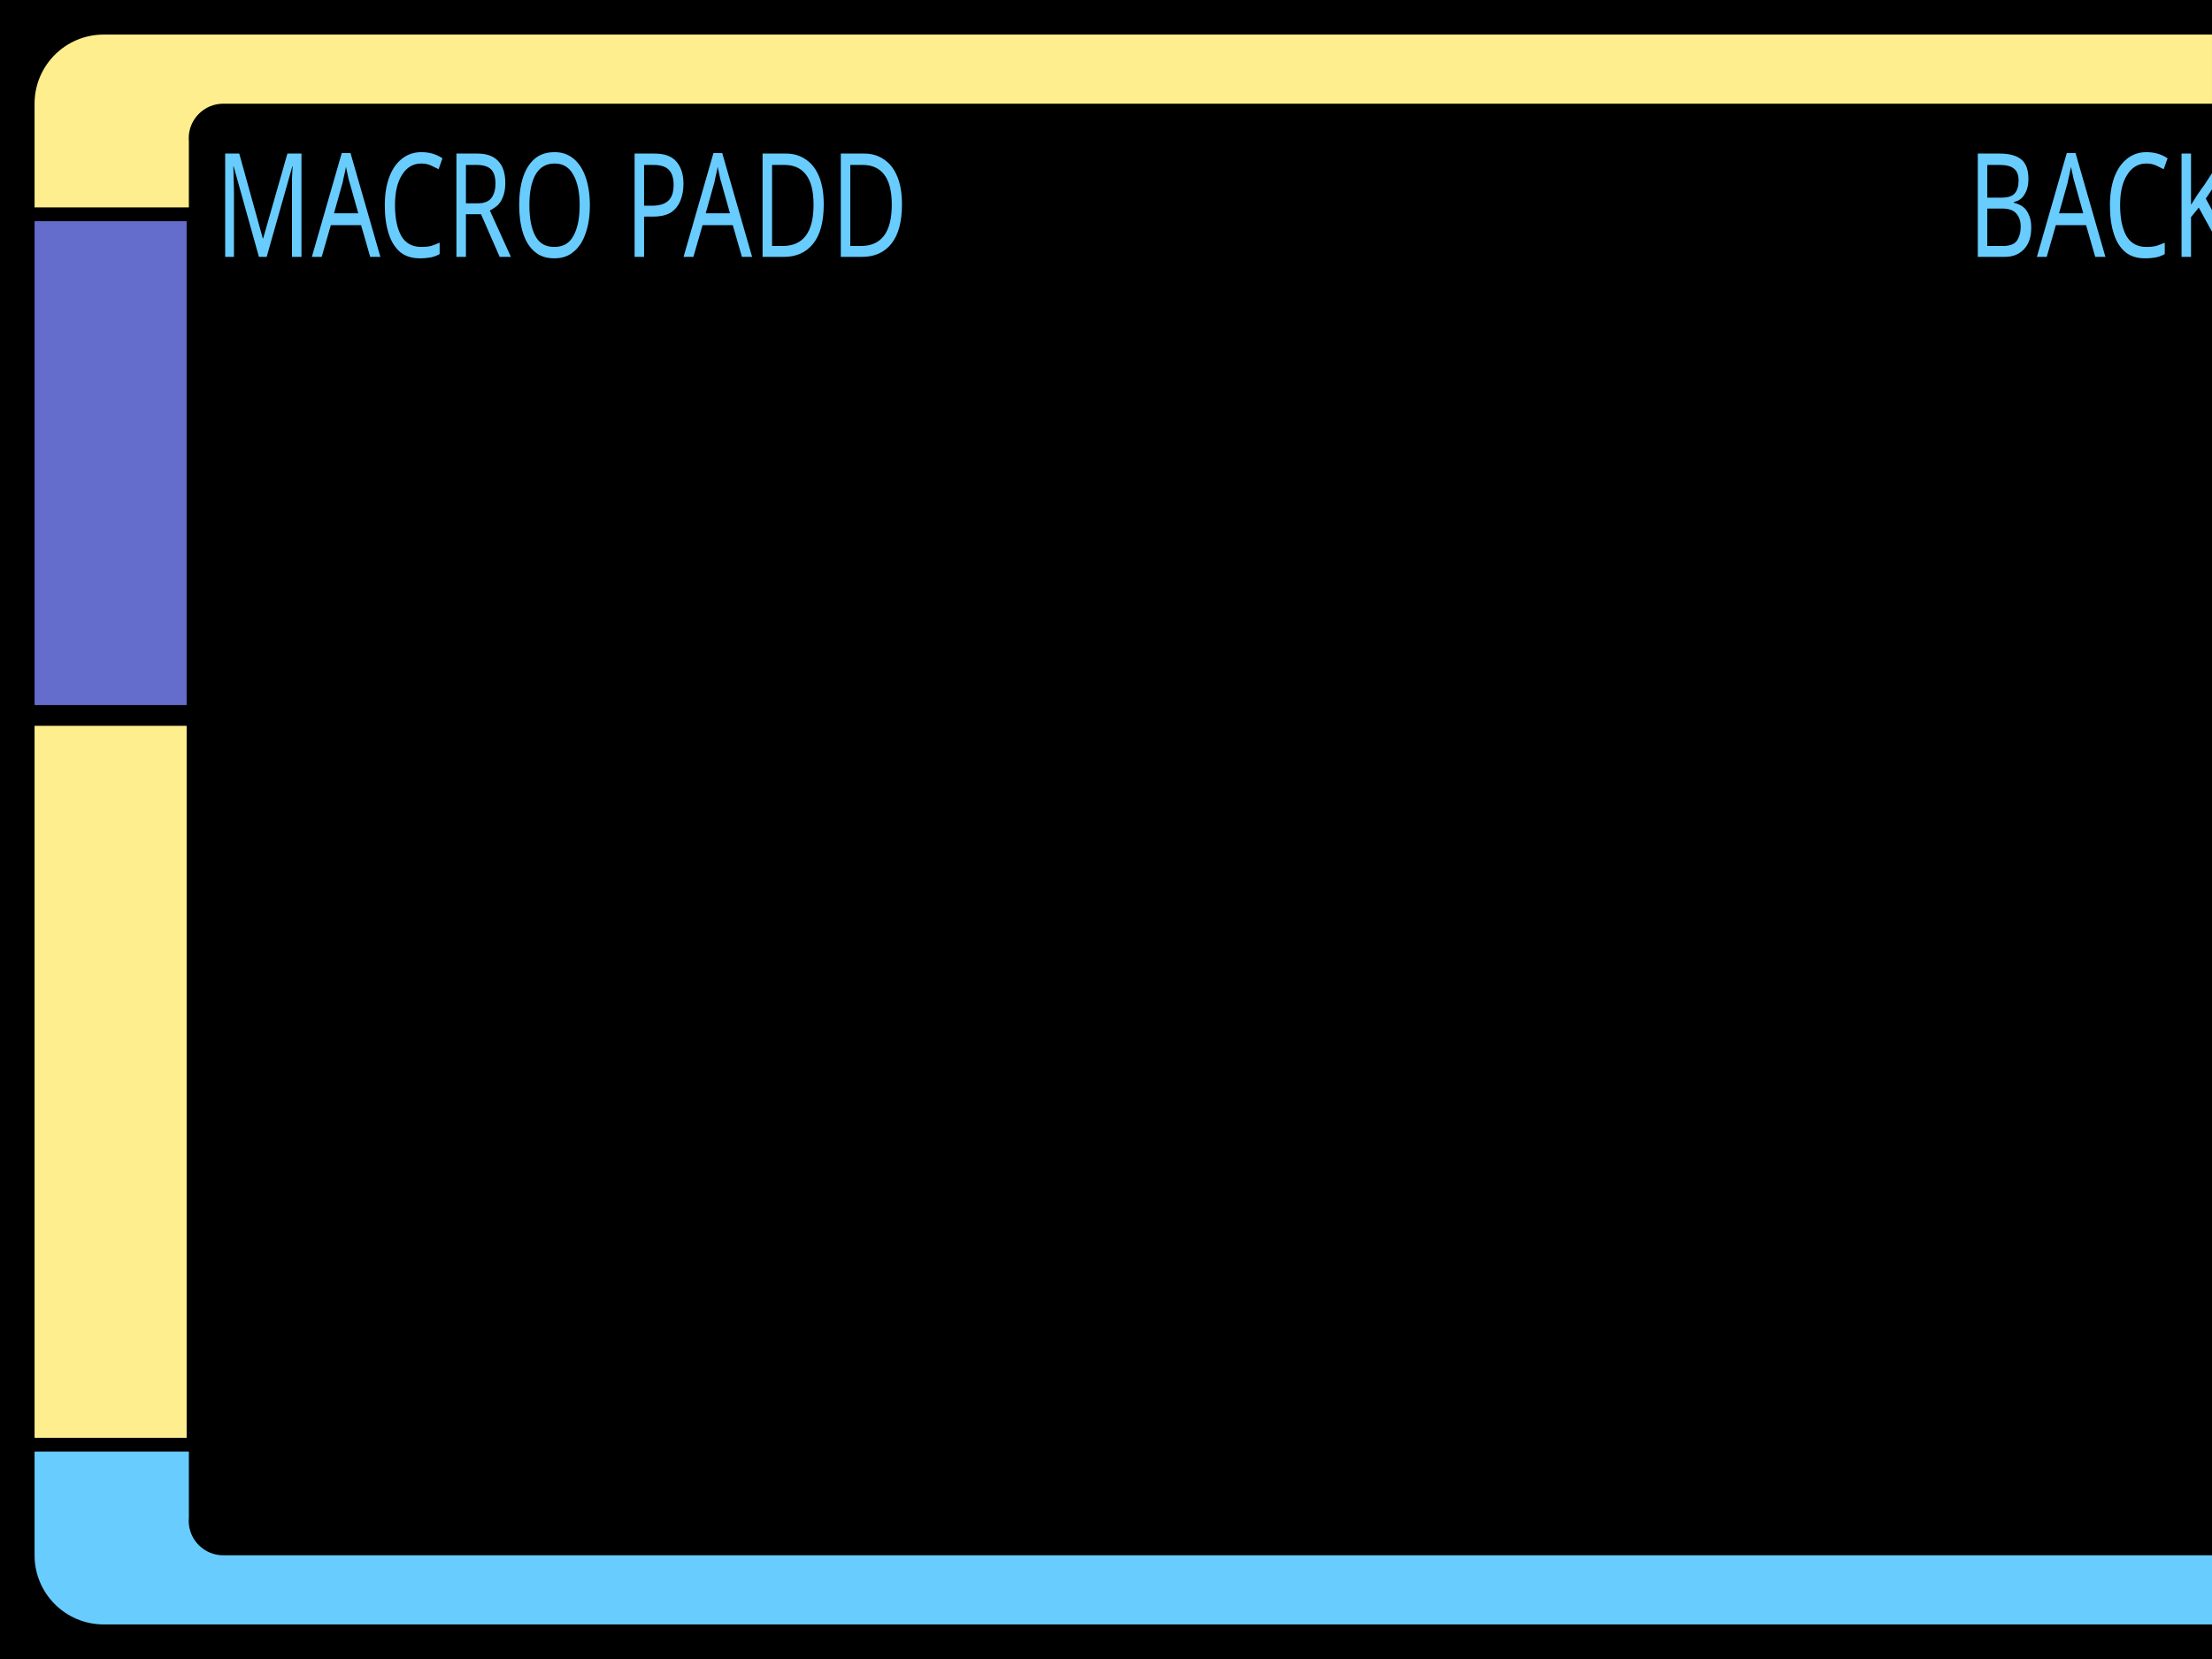
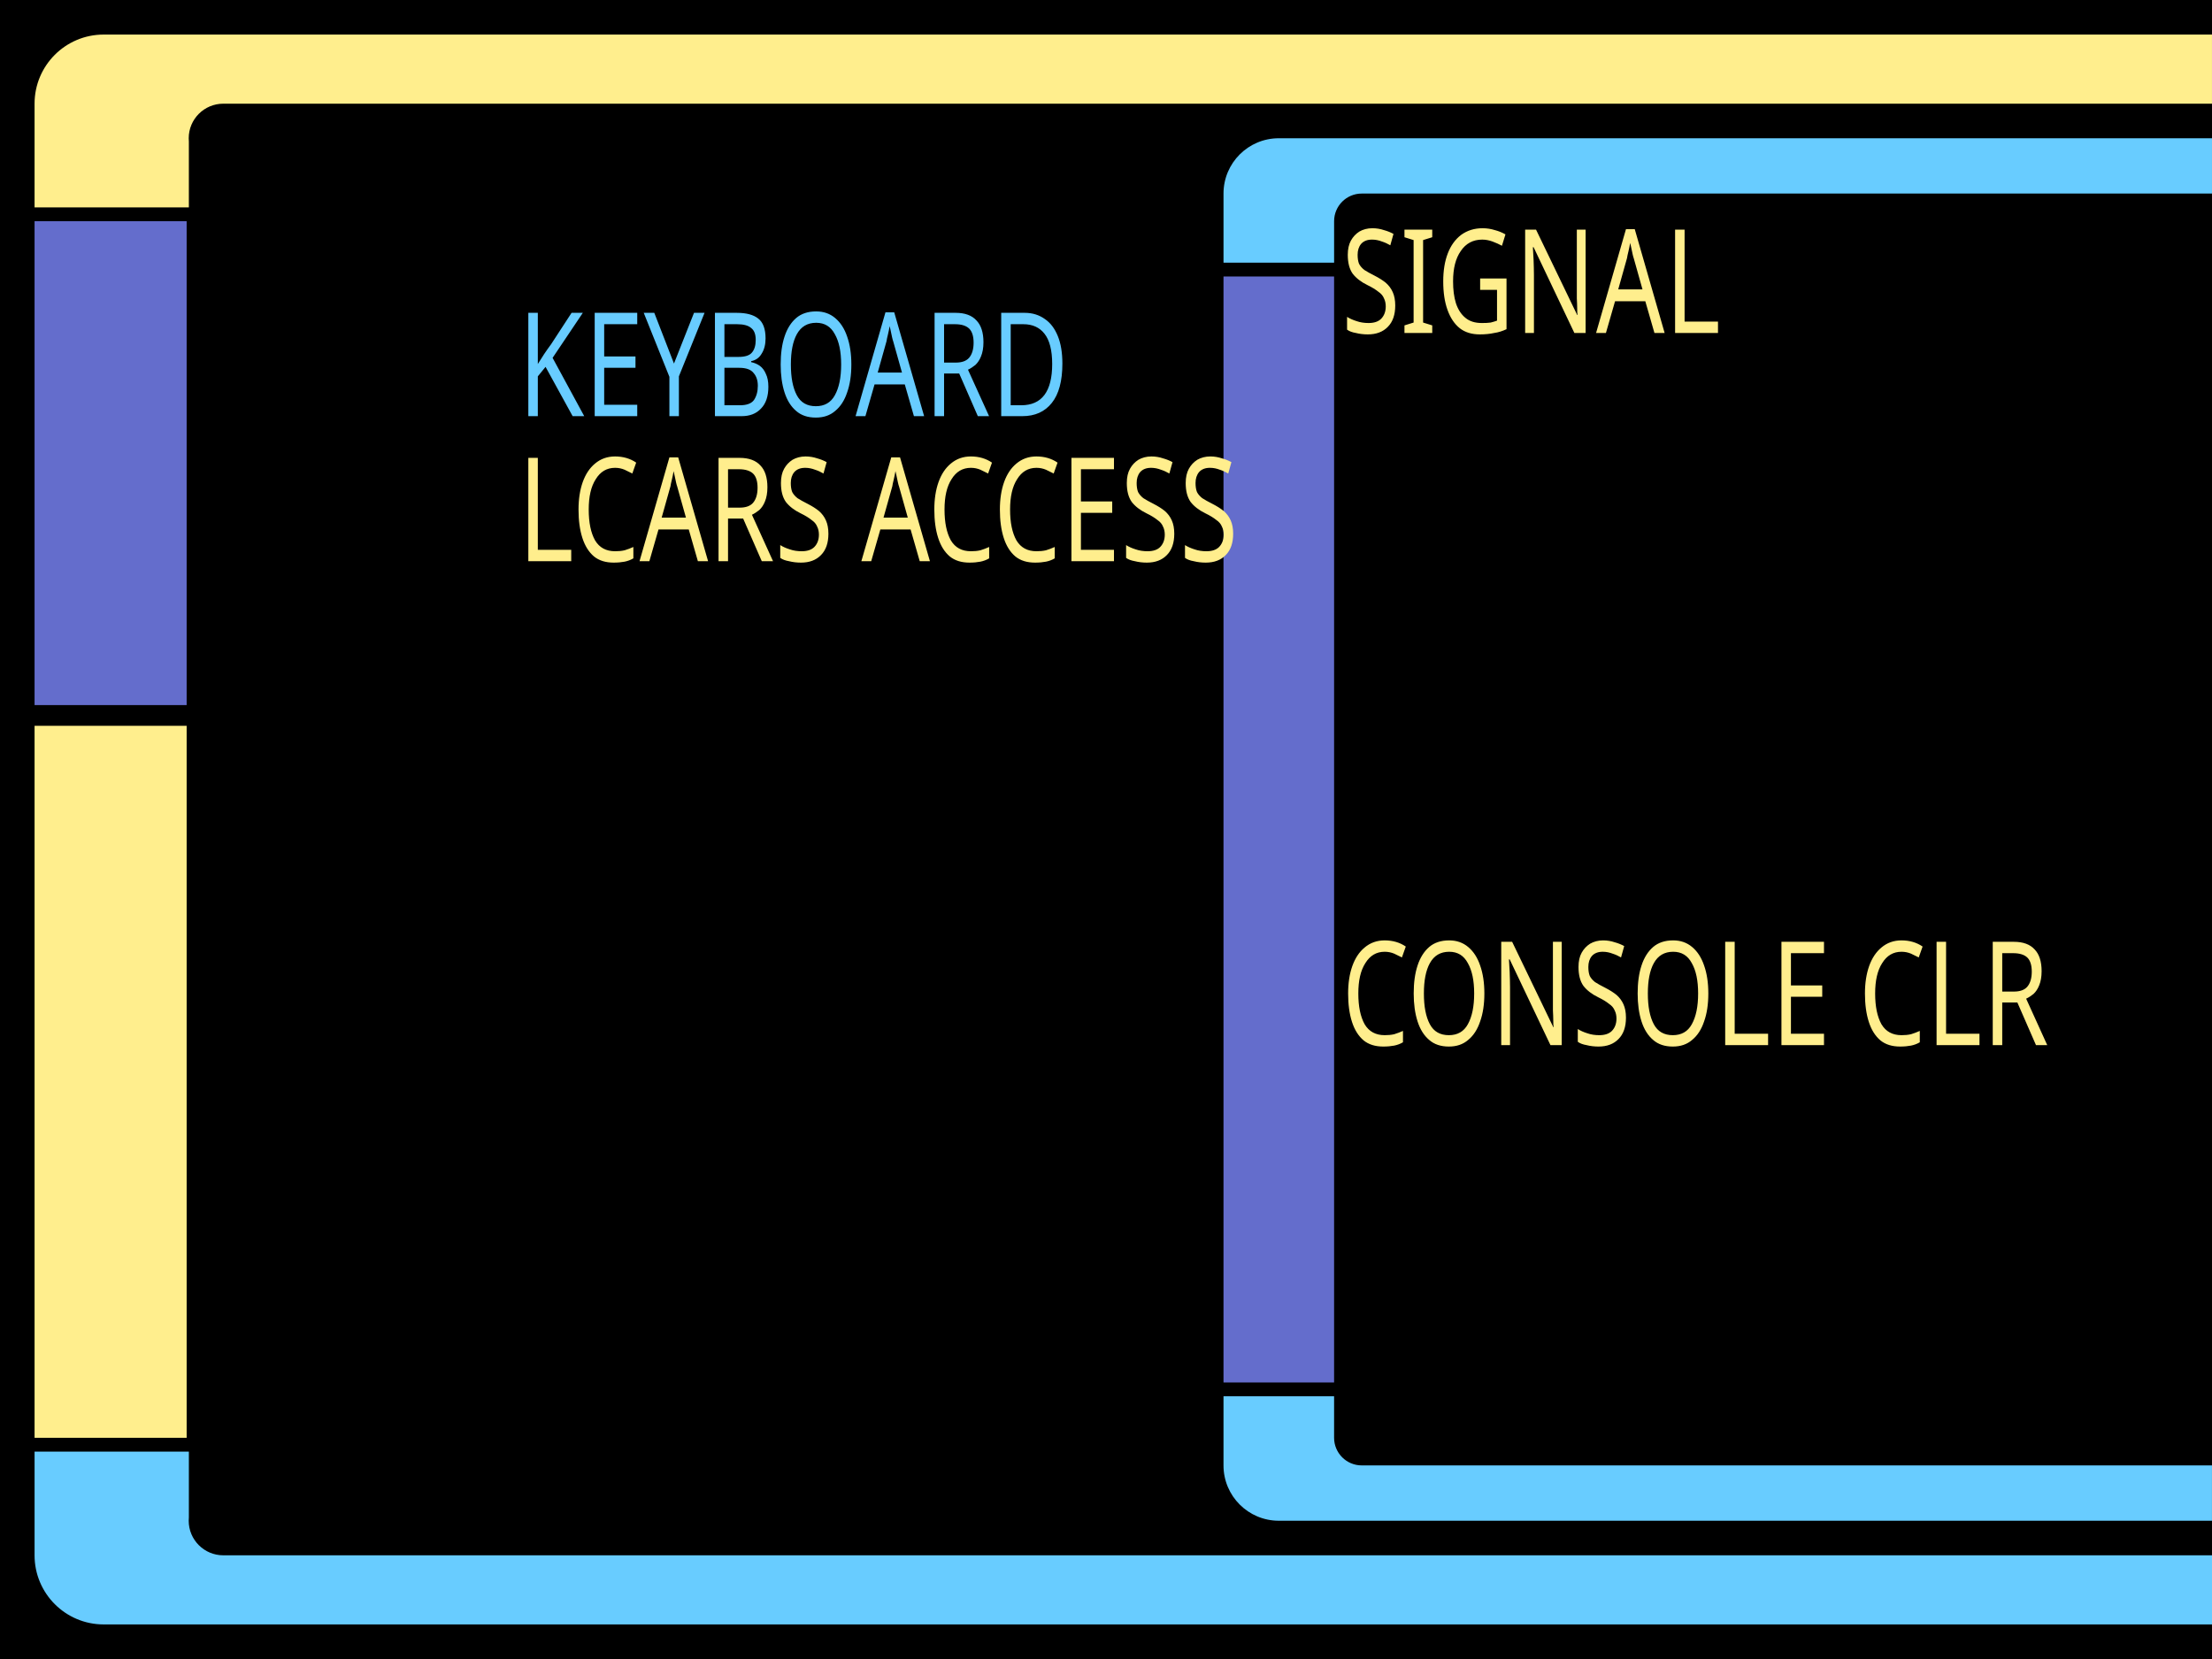
<svg xmlns="http://www.w3.org/2000/svg" xmlns:xlink="http://www.w3.org/1999/xlink" width="320" height="240" viewBox="0 0 84.667 63.5" version="1.1" id="svg8">
  <defs id="defs2">
    <linearGradient id="linearGradient1113">
      <stop style="stop-color:#d0d0d0;stop-opacity:1;" offset="0" id="stop1109" />
      <stop style="stop-color:#d0d0d0;stop-opacity:0;" offset="1" id="stop1111" />
    </linearGradient>
    <linearGradient xlink:href="#linearGradient1113" id="linearGradient1115" x1="15.081" y1="38.431" x2="43.193" y2="38.431" gradientUnits="userSpaceOnUse" />
  </defs>
  <g id="layer1" style="display:inline">
    <rect style="fill:#000000;fill-opacity:1;stroke:#000000;stroke-width:0.502;stroke-miterlimit:4;stroke-dasharray:none;stroke-opacity:1" id="rect10" width="84.165" height="62.998" x="0.251" y="0.251" />
  </g>
  <g id="layer2" style="display:inline">
    <path id="rect836" style="fill:#ffee8d;fill-opacity:1;stroke:none;stroke-width:1.97;stroke-miterlimit:4;stroke-dasharray:none;stroke-opacity:1" d="M 14.98,5 A 10,10 0 0 0 5,15 10,10 0 0 0 5,15.02 V 30 H 27.322 V 20.473 A 5,5 0 0 1 27.301,20 a 5,5 0 0 1 5,-5 H 320 V 5 H 15 a 10,10 0 0 0 -0.02,0 z" transform="scale(0.2645833)" />
    <path id="rect836-8" style="fill:#68ccff;fill-opacity:1;stroke:none;stroke-width:0.521;stroke-miterlimit:4;stroke-dasharray:none;stroke-opacity:1" d="m 3.964,62.177 a 2.646,2.646 0 0 1 -2.641,-2.646 2.646,2.646 0 0 1 0,-0.005 V 55.562 h 5.906 v 2.521 a 1.323,1.323 0 0 0 -0.006,0.125 1.323,1.323 0 0 0 1.323,1.323 H 84.667 v 2.646 H 3.969 a 2.646,2.646 0 0 1 -0.005,0 z" />
    <rect style="fill:#ffee8d;fill-opacity:1;stroke:none;stroke-width:0.548;stroke-miterlimit:4;stroke-dasharray:none;stroke-opacity:1" id="rect871" width="5.821" height="27.252" x="1.323" y="27.781" />
    <rect style="fill:#646dcc;fill-opacity:1;stroke:none;stroke-width:0.522;stroke-miterlimit:4;stroke-dasharray:none;stroke-opacity:1" id="rect873" width="5.821" height="18.521" x="1.323" y="8.467" />
    <path id="rect875" style="fill:#68ccff;fill-opacity:1;stroke:none;stroke-width:2.127;stroke-miterlimit:4;stroke-dasharray:none;stroke-opacity:1" d="m 185,20 a 8,8 0 0 0 -8,8 v 10 h 16 V 32.061 A 4,4 0 0 1 193,32 4,4 0 0 1 197,28 H 320 V 20 H 197 Z" transform="scale(0.2645833)" />
    <path id="rect875-9" style="fill:#68ccff;fill-opacity:1;stroke:none;stroke-width:0.563;stroke-miterlimit:4;stroke-dasharray:none;stroke-opacity:1" d="m 48.948,58.208 a 2.117,2.117 0 0 1 -2.117,-2.117 v -2.646 h 4.233 v 1.571 a 1.058,1.058 0 0 0 0,0.016 1.058,1.058 0 0 0 1.058,1.058 h 32.544 v 2.117 H 52.123 Z" />
    <rect style="fill:#646dcc;fill-opacity:1;stroke:none;stroke-width:1.073;stroke-miterlimit:4;stroke-dasharray:none;stroke-opacity:1" id="rect911" width="4.233" height="42.333" x="46.831" y="10.583" />
  </g>
  <g id="layer3" style="display:none;mix-blend-mode:normal">
    <rect style="fill:#000000;fill-opacity:1;stroke-width:0.479" id="rect860-3-1-3-6" width="4.233" height="4.233" x="-19.315" y="5.292" transform="scale(-1,1)" />
    <path id="rect853-9-6-0-8-5" style="display:inline;mix-blend-mode:normal;fill:#ffee8d;fill-opacity:1;stroke-width:0.296" d="m 99.351,30.559 v 4.233 h 3.969 a 2.117,2.117 0 0 0 2.117,-2.117 2.117,2.117 0 0 0 -2.117,-2.117 z" />
    <path id="rect853-1-9-2-1-8-1" style="display:inline;mix-blend-mode:normal;fill:#ffee8d;fill-opacity:1;stroke-width:0.296" d="m 94.059,30.559 v 4.233 h -3.969 a 2.117,2.117 0 0 1 -2.117,-2.117 2.117,2.117 0 0 1 2.117,-2.117 z" />
    <rect style="display:inline;mix-blend-mode:normal;fill:#ffee8d;fill-opacity:1;stroke-width:0.479" id="rect860-3-1-3-6-6-0-8" width="4.233" height="4.233" x="-98.822" y="30.559" transform="scale(-1,1)" />
  </g>
  <g id="layer9" style="display:none">
    <rect style="font-variation-settings:'wght' 400;display:inline;mix-blend-mode:normal;fill:#000000;fill-opacity:1;stroke-width:0.527" id="rect1029" width="38.629" height="25.4" x="7.673" y="32.808" />
    <text xml:space="preserve" style="font-style:normal;font-variant:normal;font-weight:normal;font-stretch:normal;font-size:4.763px;line-height:1.25;font-family:Antonio;-inkscape-font-specification:'Antonio, @wght=400';font-variant-ligatures:normal;font-variant-caps:normal;font-variant-numeric:normal;font-variant-east-asian:normal;font-variation-settings:'wght' 400;letter-spacing:0px;word-spacing:0px;display:inline;fill:#ffee8d;fill-opacity:1;stroke:none;stroke-width:0.228" x="9.496" y="35.135" id="text890-2-8-9-7" transform="scale(0.8612547,1.161097)">
      <tspan x="9.496" y="35.135" style="stroke-width:0.228" id="tspan1061">ROLL: </tspan>
    </text>
    <text xml:space="preserve" style="font-style:normal;font-variant:normal;font-weight:normal;font-stretch:normal;font-size:4.763px;line-height:1.25;font-family:Antonio;-inkscape-font-specification:'Antonio, @wght=400';font-variant-ligatures:normal;font-variant-caps:normal;font-variant-numeric:normal;font-variant-east-asian:normal;font-variation-settings:'wght' 400;letter-spacing:0px;word-spacing:0px;display:inline;fill:#ffee8d;fill-opacity:1;stroke:none;stroke-width:0.228" x="9.496" y="39.913" id="text890-2-8-9-7-6" transform="scale(0.8612547,1.161097)">
      <tspan x="9.496" y="39.913" style="stroke-width:0.228" id="tspan1061-4">PITCH: </tspan>
    </text>
    <text xml:space="preserve" style="font-style:normal;font-variant:normal;font-weight:normal;font-stretch:normal;font-size:4.763px;line-height:1.25;font-family:Antonio;-inkscape-font-specification:'Antonio, @wght=400';font-variant-ligatures:normal;font-variant-caps:normal;font-variant-numeric:normal;font-variant-east-asian:normal;font-variation-settings:'wght' 400;letter-spacing:0px;word-spacing:0px;display:inline;fill:#ffee8d;fill-opacity:1;stroke:none;stroke-width:0.228" x="9.796" y="44.654" id="text890-2-8-9-7-6-8" transform="scale(0.8612547,1.161097)">
      <tspan x="9.796" y="44.654" style="stroke-width:0.228" id="tspan1061-4-2">YAW: </tspan>
    </text>
    <text xml:space="preserve" style="font-style:normal;font-variant:normal;font-weight:normal;font-stretch:normal;font-size:4.763px;line-height:1.25;font-family:Antonio;-inkscape-font-specification:'Antonio, @wght=400';font-variant-ligatures:normal;font-variant-caps:normal;font-variant-numeric:normal;font-variant-east-asian:normal;font-variation-settings:'wght' 400;letter-spacing:0px;word-spacing:0px;display:inline;fill:#ffee8d;fill-opacity:1;stroke:none;stroke-width:0.228" x="9.775" y="49.44" id="text890-2-8-9-7-6-8-1" transform="scale(0.8612547,1.161097)">
      <tspan x="9.775" y="49.44" style="stroke-width:0.228" id="tspan1061-4-2-7">TEMP:</tspan>
    </text>
    <text xml:space="preserve" style="font-style:normal;font-variant:normal;font-weight:normal;font-stretch:normal;font-size:4.763px;line-height:1.25;font-family:Antonio;-inkscape-font-specification:'Antonio, @wght=400';font-variant-ligatures:normal;font-variant-caps:normal;font-variant-numeric:normal;font-variant-east-asian:normal;font-variation-settings:'wght' 400;letter-spacing:0px;word-spacing:0px;display:inline;fill:#ffee8d;fill-opacity:1;stroke:none;stroke-width:0.228" x="42.674" y="35.128" id="text890-2-8-9-7-1" transform="scale(0.8612547,1.161097)">
      <tspan x="42.674" y="35.128" style="stroke-width:0.228" id="tspan1061-40">DEG </tspan>
    </text>
    <text xml:space="preserve" style="font-style:normal;font-variant:normal;font-weight:normal;font-stretch:normal;font-size:4.763px;line-height:1.25;font-family:Antonio;-inkscape-font-specification:'Antonio, @wght=400';font-variant-ligatures:normal;font-variant-caps:normal;font-variant-numeric:normal;font-variant-east-asian:normal;font-variation-settings:'wght' 400;letter-spacing:0px;word-spacing:0px;display:inline;fill:#ffee8d;fill-opacity:1;stroke:none;stroke-width:0.228" x="42.674" y="39.913" id="text890-2-8-9-7-1-3" transform="scale(0.8612547,1.161097)">
      <tspan x="42.674" y="39.913" style="stroke-width:0.228" id="tspan1061-40-5">DEG </tspan>
    </text>
    <text xml:space="preserve" style="font-style:normal;font-variant:normal;font-weight:normal;font-stretch:normal;font-size:4.763px;line-height:1.25;font-family:Antonio;-inkscape-font-specification:'Antonio, @wght=400';font-variant-ligatures:normal;font-variant-caps:normal;font-variant-numeric:normal;font-variant-east-asian:normal;font-variation-settings:'wght' 400;letter-spacing:0px;word-spacing:0px;display:inline;fill:#ffee8d;fill-opacity:1;stroke:none;stroke-width:0.228" x="42.674" y="44.698" id="text890-2-8-9-7-1-6" transform="scale(0.8612547,1.161097)">
      <tspan x="42.674" y="44.698" style="stroke-width:0.228" id="tspan1061-40-6">DEG </tspan>
    </text>
    <text xml:space="preserve" style="font-style:normal;font-variant:normal;font-weight:normal;font-stretch:normal;font-size:4.763px;line-height:1.25;font-family:Antonio;-inkscape-font-specification:'Antonio, @wght=400';font-variant-ligatures:normal;font-variant-caps:normal;font-variant-numeric:normal;font-variant-east-asian:normal;font-variation-settings:'wght' 400;letter-spacing:0px;word-spacing:0px;display:inline;fill:#ffee8d;fill-opacity:1;stroke:none;stroke-width:0.228" x="42.674" y="49.484" id="text890-2-8-9-7-1-7" transform="scale(0.8612547,1.161097)">
      <tspan x="42.674" y="49.484" style="stroke-width:0.228" id="tspan1061-40-3">F </tspan>
    </text>
  </g>
-   <g id="layer10" style="display:none">
+   <g id="layer10" style="display:inline">
    <text xml:space="preserve" style="font-style:normal;font-variant:normal;font-weight:normal;font-stretch:normal;font-size:4.763px;line-height:1.25;font-family:Antonio;-inkscape-font-specification:'Antonio, @wght=400';font-variant-ligatures:normal;font-variant-caps:normal;font-variant-numeric:normal;font-variant-east-asian:normal;font-variation-settings:'wght' 400;letter-spacing:0px;word-spacing:0px;display:inline;fill:#68ccff;fill-opacity:1;stroke:none;stroke-width:0.228" x="23.013" y="13.715" id="text890-6" transform="scale(0.8612547,1.161097)">
      <tspan id="tspan1788" x="23.013" y="13.715">KEYBOARD</tspan>
    </text>
    <text xml:space="preserve" style="font-style:normal;font-variant:normal;font-weight:normal;font-stretch:normal;font-size:4.763px;line-height:1.25;font-family:Antonio;-inkscape-font-specification:'Antonio, @wght=400';font-variant-ligatures:normal;font-variant-caps:normal;font-variant-numeric:normal;font-variant-east-asian:normal;font-variation-settings:'wght' 400;letter-spacing:0px;word-spacing:0px;display:inline;fill:#ffee8d;fill-opacity:1;stroke:none;stroke-width:0.228" x="23.013" y="18.5" id="text890-2-8-9" transform="scale(0.8612547,1.161097)">
      <tspan id="tspan1830" x="23.013" y="18.5">LCARS ACCESS</tspan>
    </text>
    <text xml:space="preserve" style="font-style:normal;font-variant:normal;font-weight:normal;font-stretch:normal;font-size:4.763px;line-height:1.25;font-family:Antonio;-inkscape-font-specification:Antonio;font-variant-ligatures:normal;font-variant-caps:normal;font-variant-numeric:normal;font-variant-east-asian:normal;letter-spacing:0px;word-spacing:0px;display:inline;fill:#ffee8d;fill-opacity:1;stroke:none;stroke-width:0.228" x="59.617" y="34.451" id="text890-2-8-8" transform="scale(0.8612547,1.161097)">
      <tspan id="tspan888-1-5-4" x="59.617" y="34.451" style="font-style:normal;font-variant:normal;font-weight:normal;font-stretch:normal;font-size:4.763px;font-family:Antonio;-inkscape-font-specification:Antonio;font-variant-ligatures:normal;font-variant-caps:normal;font-variant-numeric:normal;font-variant-east-asian:normal;fill:#ffee8d;fill-opacity:1;stroke-width:0.228">CONSOLE CLR</tspan>
    </text>
    <text xml:space="preserve" style="font-style:normal;font-variant:normal;font-weight:normal;font-stretch:normal;font-size:4.763px;line-height:1.25;font-family:Antonio;-inkscape-font-specification:Antonio;font-variant-ligatures:normal;font-variant-caps:normal;font-variant-numeric:normal;font-variant-east-asian:normal;letter-spacing:0px;word-spacing:0px;display:inline;fill:#ffee8d;fill-opacity:1;stroke:none;stroke-width:0.228" x="59.617" y="10.98" id="text890-2-8-8-3" transform="scale(0.8612547,1.161097)">
      <tspan id="tspan888-1-5-4-0" x="59.617" y="10.98" style="font-style:normal;font-variant:normal;font-weight:normal;font-stretch:normal;font-size:4.763px;font-family:Antonio;-inkscape-font-specification:Antonio;font-variant-ligatures:normal;font-variant-caps:normal;font-variant-numeric:normal;font-variant-east-asian:normal;fill:#ffee8d;fill-opacity:1;stroke-width:0.228">SIGNAL </tspan>
-     </text>
-     <text xml:space="preserve" style="font-style:normal;font-variant:normal;font-weight:normal;font-stretch:normal;font-size:4.763px;line-height:1.25;font-family:Antonio;-inkscape-font-specification:'Antonio, @wght=400';font-variant-ligatures:normal;font-variant-caps:normal;font-variant-numeric:normal;font-variant-east-asian:normal;font-variation-settings:'wght' 400;letter-spacing:0px;word-spacing:0px;display:inline;fill:#68ccff;fill-opacity:1;stroke:none;stroke-width:0.228" x="23.013" y="23.285" id="text890-6-7" transform="scale(0.8612547,1.161097)">
-       <tspan id="tspan1788-7" x="23.013" y="23.285" style="stroke-width:0.228">MACRO PADD</tspan>
    </text>
  </g>
  <g id="layer12" style="display:none">
    <path id="rect853-1" style="display:inline;mix-blend-mode:normal;fill:#68ccff;stroke-width:0.296" d="m 14.552,16.933 v 4.233 h -3.969 A 2.117,2.117 0 0 1 8.467,19.05 2.117,2.117 0 0 1 10.583,16.933 Z" />
    <path id="rect853-1-96" style="display:inline;mix-blend-mode:normal;fill:#68ccff;stroke-width:0.296" d="m 14.552,11.377 v 4.233 h -3.969 A 2.117,2.117 0 0 1 8.467,13.494 2.117,2.117 0 0 1 10.583,11.377 Z" />
    <rect style="display:inline;mix-blend-mode:normal;fill:#ffee8d;fill-opacity:1;stroke-width:0.479" id="rect860-3" width="4.233" height="4.233" x="-19.315" y="16.933" transform="scale(-1,1)" />
    <rect style="display:inline;mix-blend-mode:normal;fill:#68ccff;stroke-width:0.479" id="rect860-9-4-2-25" width="4.233" height="4.233" x="15.081" y="11.377" />
    <rect style="display:inline;fill:#ffffff;fill-opacity:1;stroke-width:0.597;stroke-miterlimit:4;stroke-dasharray:none" id="rect1700" width="32.544" height="21.167" x="51.594" y="13.229" ry="1.066" />
    <rect style="display:inline;fill:#ffffff;fill-opacity:1;stroke-width:0.517;stroke-miterlimit:4;stroke-dasharray:none" id="rect1720" width="32.544" height="14.552" x="51.594" y="41.01" ry="1.484" />
    <text xml:space="preserve" style="font-style:normal;font-variant:normal;font-weight:normal;font-stretch:normal;font-size:4.763px;line-height:1.25;font-family:Antonio;-inkscape-font-specification:'Antonio, @wght=400';font-variant-ligatures:normal;font-variant-caps:normal;font-variant-numeric:normal;font-variant-east-asian:normal;font-variation-settings:'wght' 400;letter-spacing:0px;word-spacing:0px;display:inline;fill:#68ccff;fill-opacity:1;stroke:none;stroke-width:0.228" x="9.54" y="8.467" id="text890" transform="scale(0.8612547,1.161097)">
      <tspan id="tspan1782" x="9.54" y="8.467">INIT BATT</tspan>
    </text>
  </g>
-   <g id="layer11" style="display:inline">
+   <g id="layer11" style="display:none">
    <rect style="display:inline;fill:#000000;fill-opacity:1;stroke:#000000;stroke-width:0.299" id="rect9165" width="42.105" height="54.47" x="42.562" y="4.77" />
  </g>
  <g id="layer6" style="display:none">
    <text xml:space="preserve" style="font-style:normal;font-variant:normal;font-weight:normal;font-stretch:normal;font-size:4.763px;line-height:1.25;font-family:Antonio;-inkscape-font-specification:'Antonio, @wght=400';font-variant-ligatures:normal;font-variant-caps:normal;font-variant-numeric:normal;font-variant-east-asian:normal;font-variation-settings:'wght' 400;letter-spacing:0px;word-spacing:0px;display:inline;fill:#68ccff;fill-opacity:1;stroke:none;stroke-width:0.228" x="9.54" y="8.467" id="text890-9" transform="scale(0.8612547,1.161097)">
      <tspan id="tspan1782-4" x="9.54" y="8.467">LCARS ACCESS TERMINAL                      BACK</tspan>
    </text>
    <text xml:space="preserve" style="font-style:normal;font-variant:normal;font-weight:normal;font-stretch:normal;font-size:4.763px;line-height:1.25;font-family:Antonio;-inkscape-font-specification:'Antonio, @wght=400';font-variant-ligatures:normal;font-variant-caps:normal;font-variant-numeric:normal;font-variant-east-asian:normal;font-variation-settings:'wght' 400;letter-spacing:0px;word-spacing:0px;display:inline;fill:#ffee8d;fill-opacity:1;stroke:none;stroke-width:0.228" x="9.647" y="13.715" id="text890-9-0" transform="scale(0.8612547,1.161097)">
      <tspan id="tspan1782-4-8" x="9.647" y="13.715" style="fill:#ffee8d;fill-opacity:1;stroke-width:0.228">SD CONTENTS</tspan>
    </text>
    <text xml:space="preserve" style="font-style:normal;font-variant:normal;font-weight:normal;font-stretch:normal;font-size:4.763px;line-height:1.25;font-family:Antonio;-inkscape-font-specification:'Antonio, @wght=400';font-variant-ligatures:normal;font-variant-caps:normal;font-variant-numeric:normal;font-variant-east-asian:normal;font-variation-settings:'wght' 400;letter-spacing:0px;word-spacing:0px;display:inline;fill:#ffee8d;fill-opacity:1;stroke:none;stroke-width:0.228" x="51.937" y="13.715" id="text890-9-0-6" transform="scale(0.8612547,1.161097)">
      <tspan id="tspan1782-4-8-1" x="51.937" y="13.715" style="fill:#ffee8d;fill-opacity:1;stroke-width:0.228">COMMAND PROMPT</tspan>
    </text>
-     <text xml:space="preserve" style="font-style:normal;font-variant:normal;font-weight:normal;font-stretch:normal;font-size:4.763px;line-height:1.25;font-family:Antonio;-inkscape-font-specification:'Antonio, @wght=400';font-variant-ligatures:normal;font-variant-caps:normal;font-variant-numeric:normal;font-variant-east-asian:normal;font-variation-settings:'wght' 400;letter-spacing:0px;word-spacing:0px;display:inline;fill:#ffee8d;fill-opacity:1;stroke:none;stroke-width:0.228" x="51.89" y="18.728" id="text890-9-0-6-1" transform="scale(0.8612547,1.161097)">
-       <tspan id="tspan1782-4-8-1-7" x="51.89" y="18.728" style="fill:#ffee8d;fill-opacity:1;stroke-width:0.228">MACRO CONFIGURATION</tspan>
-     </text>
  </g>
  <g id="layer8" style="display:none">
    <path id="rect853-9-6-0-8-5-9-4" style="display:inline;mix-blend-mode:normal;fill:#68ccff;fill-opacity:1;stroke-width:0.296" d="m 77.523,5.292 v 4.233 h 3.969 a 2.117,2.117 0 0 0 2.117,-2.117 2.117,2.117 0 0 0 -2.117,-2.117 z" />
    <rect style="display:inline;mix-blend-mode:normal;fill:#68ccff;fill-opacity:1;stroke-width:0.479" id="rect860-3-1-3-6-6-0-8-5-9" width="4.233" height="4.233" x="-76.994" y="5.292" transform="scale(-1,1)" />
    <path id="rect853-9-6-0-8-5-9-4-8" style="display:inline;mix-blend-mode:normal;fill:#ffee8d;fill-opacity:1;stroke-width:0.296" d="m 77.523,11.113 v 4.233 h 3.969 A 2.117,2.117 0 0 0 83.608,13.229 2.117,2.117 0 0 0 81.492,11.113 Z" />
    <rect style="display:inline;mix-blend-mode:normal;fill:#ffee8d;fill-opacity:1;stroke-width:0.479" id="rect860-3-1-3-6-6-0-8-5-9-3" width="4.233" height="4.233" x="-76.994" y="11.113" transform="scale(-1,1)" />
  </g>
-   <g id="layer4">
+   <g id="layer4" style="display:none">
    <text xml:space="preserve" style="font-style:normal;font-variant:normal;font-weight:normal;font-stretch:normal;font-size:4.763px;line-height:1.25;font-family:Antonio;-inkscape-font-specification:'Antonio, @wght=400';font-variant-ligatures:normal;font-variant-caps:normal;font-variant-numeric:normal;font-variant-east-asian:normal;font-variation-settings:'wght' 400;letter-spacing:0px;word-spacing:0px;display:inline;fill:#68ccff;fill-opacity:1;stroke:none;stroke-width:0.228" x="9.54" y="8.466" id="text890-9-08" transform="scale(0.8612547,1.161097)">
      <tspan id="tspan1782-4-4" x="9.54" y="8.466" style="stroke-width:0.228">MACRO PADD                                      BACK</tspan>
    </text>
    <text xml:space="preserve" style="font-style:normal;font-weight:normal;font-size:10.583px;line-height:1.25;font-family:sans-serif;letter-spacing:0px;word-spacing:0px;fill:#000000;fill-opacity:1;stroke:none;stroke-width:0.265" x="17.066" y="20.241" id="text933">
      <tspan id="tspan931" x="17.066" y="20.241" style="stroke-width:0.265" />
    </text>
  </g>
</svg>
